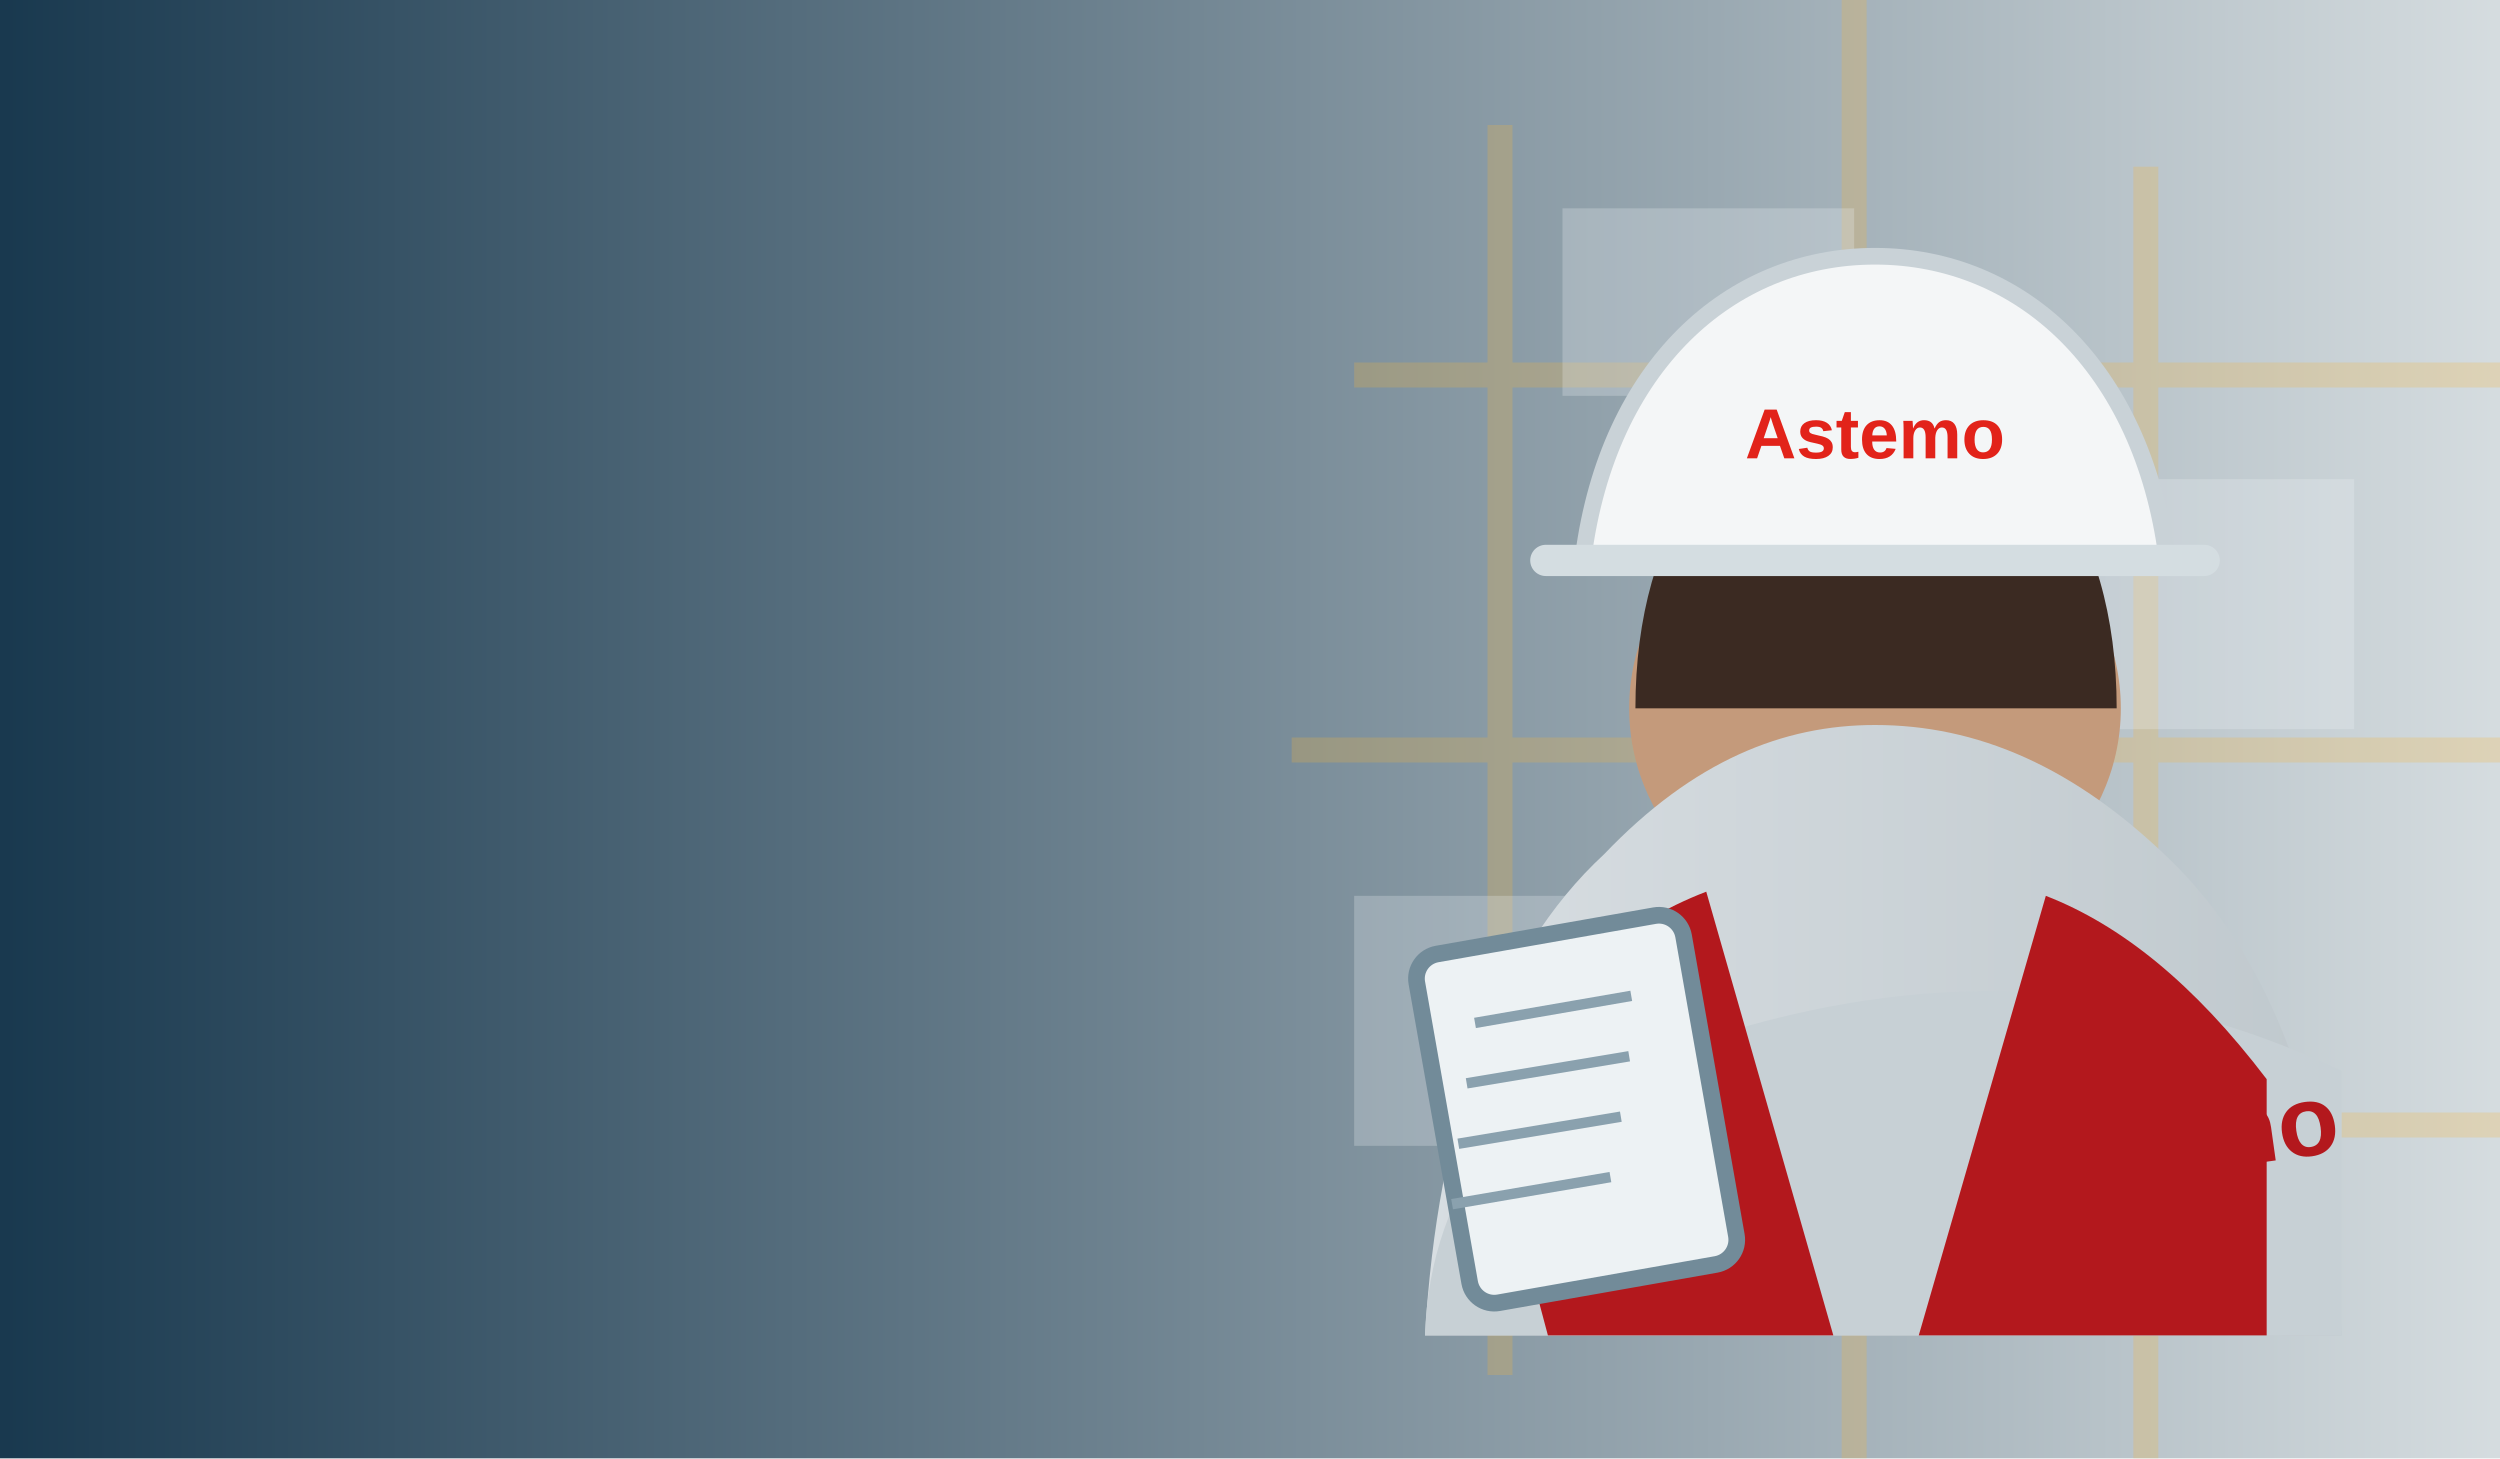
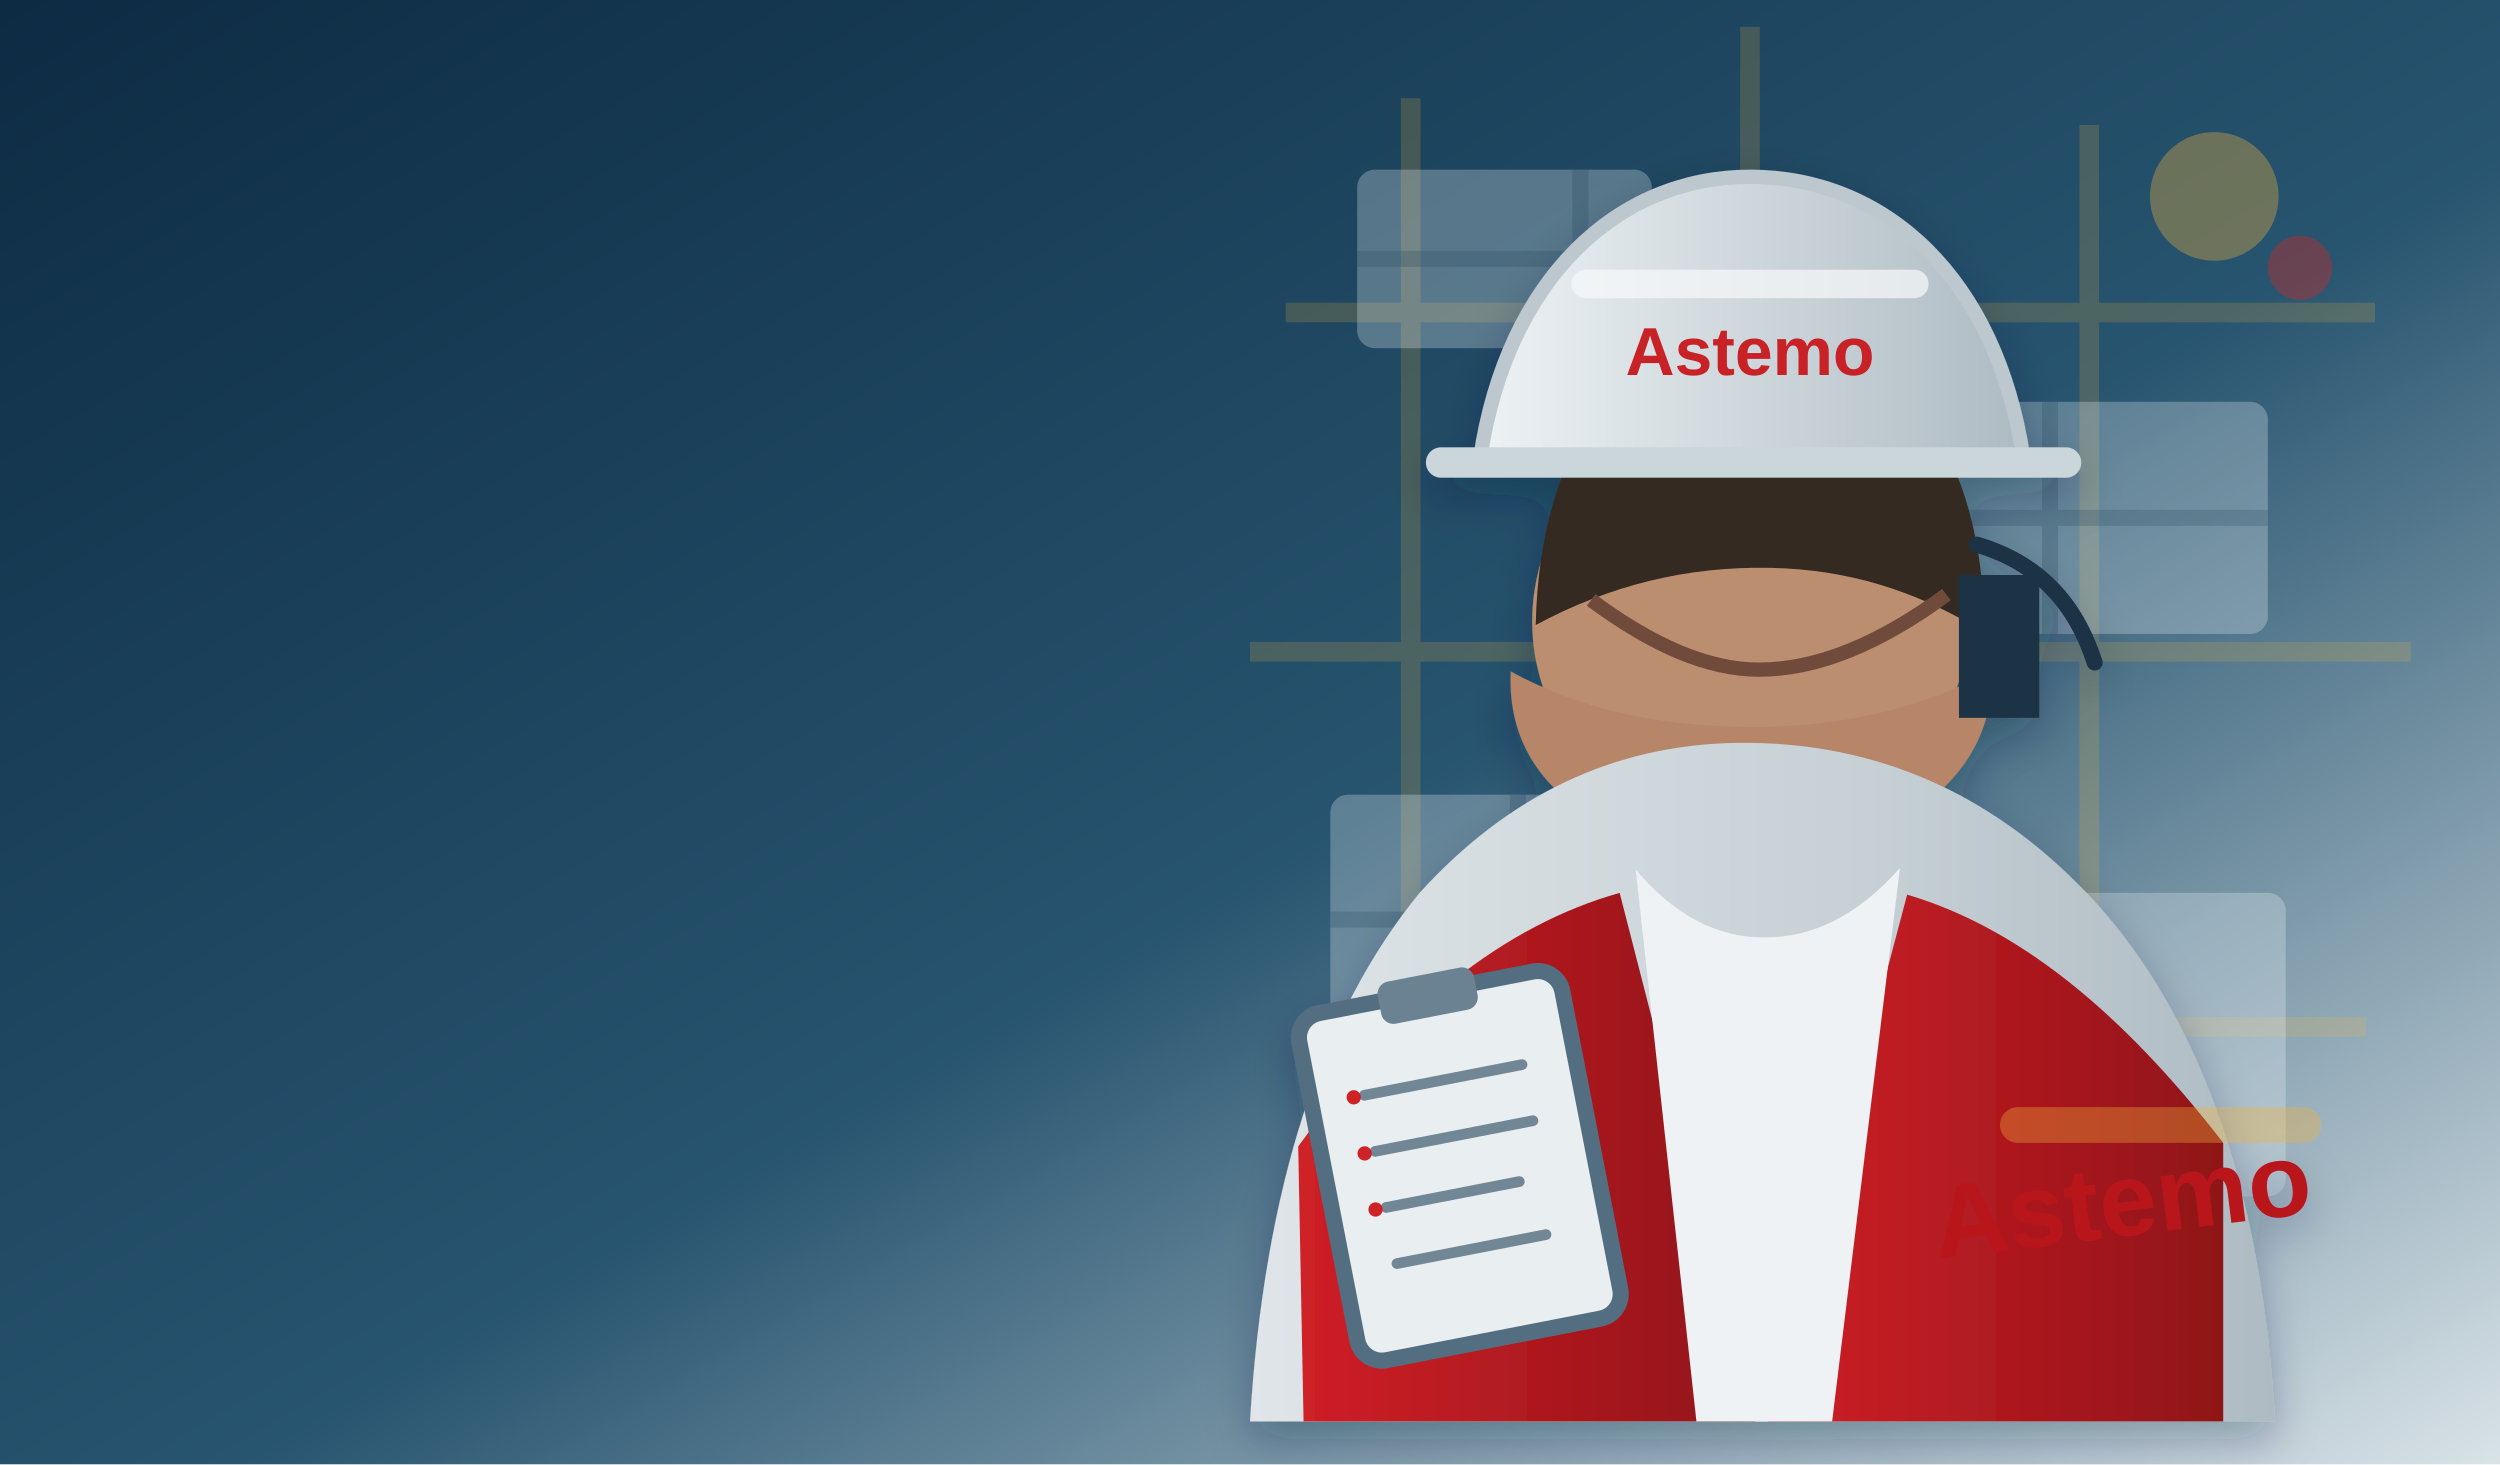
- <svg xmlns="http://www.w3.org/2000/svg" viewBox="0 0 1200 700">
+ <svg xmlns="http://www.w3.org/2000/svg" viewBox="0 0 1400 820">
  <defs>
-     <linearGradient id="bg" x1="0" x2="1">
-       <stop stop-color="#18384e" />
-       <stop offset="1" stop-color="#d6dde0" />
+     <linearGradient id="bg" x1="0" y1="0" x2="1" y2="1">
+       <stop offset="0" stop-color="#0d2b43" />
+       <stop offset=".55" stop-color="#27546f" />
+       <stop offset="1" stop-color="#d9e3e8" />
    </linearGradient>
-     <linearGradient id="shirt" x1="0" x2="1">
-       <stop stop-color="#d8dee2" />
-       <stop offset="1" stop-color="#bfc8cd" />
+     <linearGradient id="steel" x1="0" x2="1">
+       <stop stop-color="#edf2f4" />
+       <stop offset="1" stop-color="#aebbc3" />
    </linearGradient>
+     <linearGradient id="jacket" x1="0" x2="1">
+       <stop stop-color="#dfe5e8" />
+       <stop offset=".6" stop-color="#c6d0d5" />
+       <stop offset="1" stop-color="#aebbc3" />
+     </linearGradient>
+     <linearGradient id="red" x1="0" x2="1">
+       <stop stop-color="#cf2027" />
+       <stop offset="1" stop-color="#8f1318" />
+     </linearGradient>
+     <filter id="shadow">
+       <feDropShadow dx="0" dy="10" stdDeviation="12" flood-color="#092238" flood-opacity=".28" />
+     </filter>
  </defs>
-   <rect width="1200" height="700" fill="url(#bg)" />
-   <g opacity=".24" stroke="#f5b438" stroke-width="12">
-     <path d="M720 60v600M890 0v700M1030 80v620M650 180h550M620 360h580M690 540h510" />
+   <rect width="1400" height="820" fill="url(#bg)" />
+   <g opacity=".19" fill="none" stroke="#f1b33a" stroke-width="11">
+     <path d="M790 55v705M980 15v745M1170 70v690M720 175h610M700 365h650M735 575h590" />
  </g>
-   <g opacity=".25" fill="#eef4f6">
-     <rect x="750" y="100" width="140" height="90" />
-     <rect x="940" y="230" width="190" height="120" />
-     <rect x="650" y="430" width="170" height="120" />
+   <g opacity=".28" fill="#eef5f7">
+     <rect x="760" y="95" width="165" height="100" rx="10" />
+     <rect x="1025" y="225" width="245" height="130" rx="10" />
+     <rect x="745" y="445" width="215" height="145" rx="10" />
+     <rect x="1030" y="500" width="250" height="170" rx="10" />
  </g>
-   <g transform="translate(650 95)">
-     <ellipse cx="250" cy="245" rx="118" ry="108" fill="#c49a7b" />
-     <path d="M135 245c0-88 43-150 115-150 72 0 116 61 116 150z" fill="#3b2a22" />
-     <path d="M110 172c12-91 70-144 140-144s128 53 140 144z" fill="#f4f6f7" stroke="#c9d2d7" stroke-width="8" />
-     <path d="M92 174h316" stroke="#d4dde1" stroke-width="15" stroke-linecap="round" />
-     <text x="250" y="125" text-anchor="middle" font-family="Arial" font-weight="700" font-size="34" fill="#e2231a">Astemo</text>
-     <path d="M120 315c43-45 86-62 130-62 48 0 96 19 145 68 51 52 75 131 79 225H34c6-103 34-183 86-231z" fill="url(#shirt)" />
-     <path d="M70 446c98-52 198-77 300-60 38 6 72 18 104 33v127H34c1-35 12-69 36-100z" fill="#c7d0d5" />
-     <path d="M61 426c33-49 69-78 108-93l61 213H93zM438 423c-35-46-70-74-106-88l-61 211h167z" fill="#b3181d" />
-     <text x="300" y="482" transform="rotate(-8 300 482)" font-family="Arial" font-weight="700" font-size="48" fill="#b3181d">Astemo</text>
-     <rect x="28" y="365" width="130" height="170" rx="12" fill="#edf2f4" stroke="#728b99" stroke-width="8" transform="rotate(-10 28 365)" />
-     <path d="M58 396l75-13M54 425l78-13M50 454l78-13M47 483l76-13" stroke="#8aa1ae" stroke-width="5" />
+   <g opacity=".25" stroke="#23465d" stroke-width="9">
+     <path d="M885 95v100M760 145h165M1148 225v130M1025 290h245M850 445v145M745 515h215" />
+   </g>
+   <g transform="translate(670 70)" filter="url(#shadow)">
+     <ellipse cx="310" cy="278" rx="122" ry="118" fill="#bc8e70" />
+     <path d="M190 280c2-100 50-167 121-167 82 0 131 73 130 171-39-24-77-35-119-36-48-1-91 10-132 32z" fill="#342922" />
+     <path d="M159 186c15-100 77-157 151-157 76 0 138 57 153 157z" fill="url(#steel)" stroke="#bcc8ce" stroke-width="8" />
+     <path d="M137 189h350" stroke="#cbd6db" stroke-width="17" stroke-linecap="round" />
+     <path d="M218 89h184" stroke="#f8fafb" stroke-width="16" stroke-linecap="round" opacity=".7" />
+     <text x="310" y="140" text-anchor="middle" font-family="Arial,Helvetica,sans-serif" font-weight="800" font-size="38" fill="#c82027">Astemo</text>
+     <path d="M221 266c35 26 66 39 94 39 32 0 67-14 105-42" fill="none" stroke="#704c3b" stroke-width="8" />
+     <path d="M176 306c-2 41 20 70 56 87 24 12 49 18 76 18 31 0 61-8 88-23 31-18 51-47 49-82-36 19-78 30-126 31-55 1-103-9-143-31z" fill="#b78669" />
+     <path d="M125 430c49-54 108-83 178-84 78-1 146 29 202 91 58 65 92 162 99 289H30c8-131 40-229 95-296z" fill="url(#jacket)" />
+     <path d="M57 572c56-77 116-124 180-142l76 296H60z" fill="url(#red)" />
+     <path d="M575 570c-58-75-116-121-177-139l-78 295h255z" fill="url(#red)" />
+     <path d="M246 417c22 26 46 38 72 38 28 0 53-13 76-39l-38 310h-76z" fill="#eef2f4" />
+     <g transform="translate(55 500) rotate(-11)">
+       <rect x="0" y="0" width="150" height="198" rx="14" fill="#e9eef1" stroke="#536e80" stroke-width="9" />
+       <rect x="48" y="-10" width="55" height="24" rx="7" fill="#6b8291" />
+       <path d="M30 50h90M30 82h90M30 114h76M30 146h85" stroke="#718795" stroke-width="6" stroke-linecap="round" />
+       <circle cx="24" cy="50" r="4" fill="#cf2027" />
+       <circle cx="24" cy="82" r="4" fill="#cf2027" />
+       <circle cx="24" cy="114" r="4" fill="#cf2027" />
+     </g>
+     <path d="M427 252h45v80h-45z" fill="#1b3344" />
+     <path d="M437 235c34 10 55 32 66 66" fill="none" stroke="#1b3344" stroke-width="9" stroke-linecap="round" />
+     <text x="415" y="635" transform="rotate(-7 415 635)" font-family="Arial,Helvetica,sans-serif" font-weight="800" font-size="58" fill="#b9181f">Astemo</text>
+   </g>
+   <g opacity=".35">
+     <circle cx="1240" cy="110" r="36" fill="#f2b33d" />
+     <circle cx="1288" cy="150" r="18" fill="#e2231a" />
+     <rect x="1120" y="620" width="180" height="20" rx="10" fill="#f2b33d" />
  </g>
</svg>
